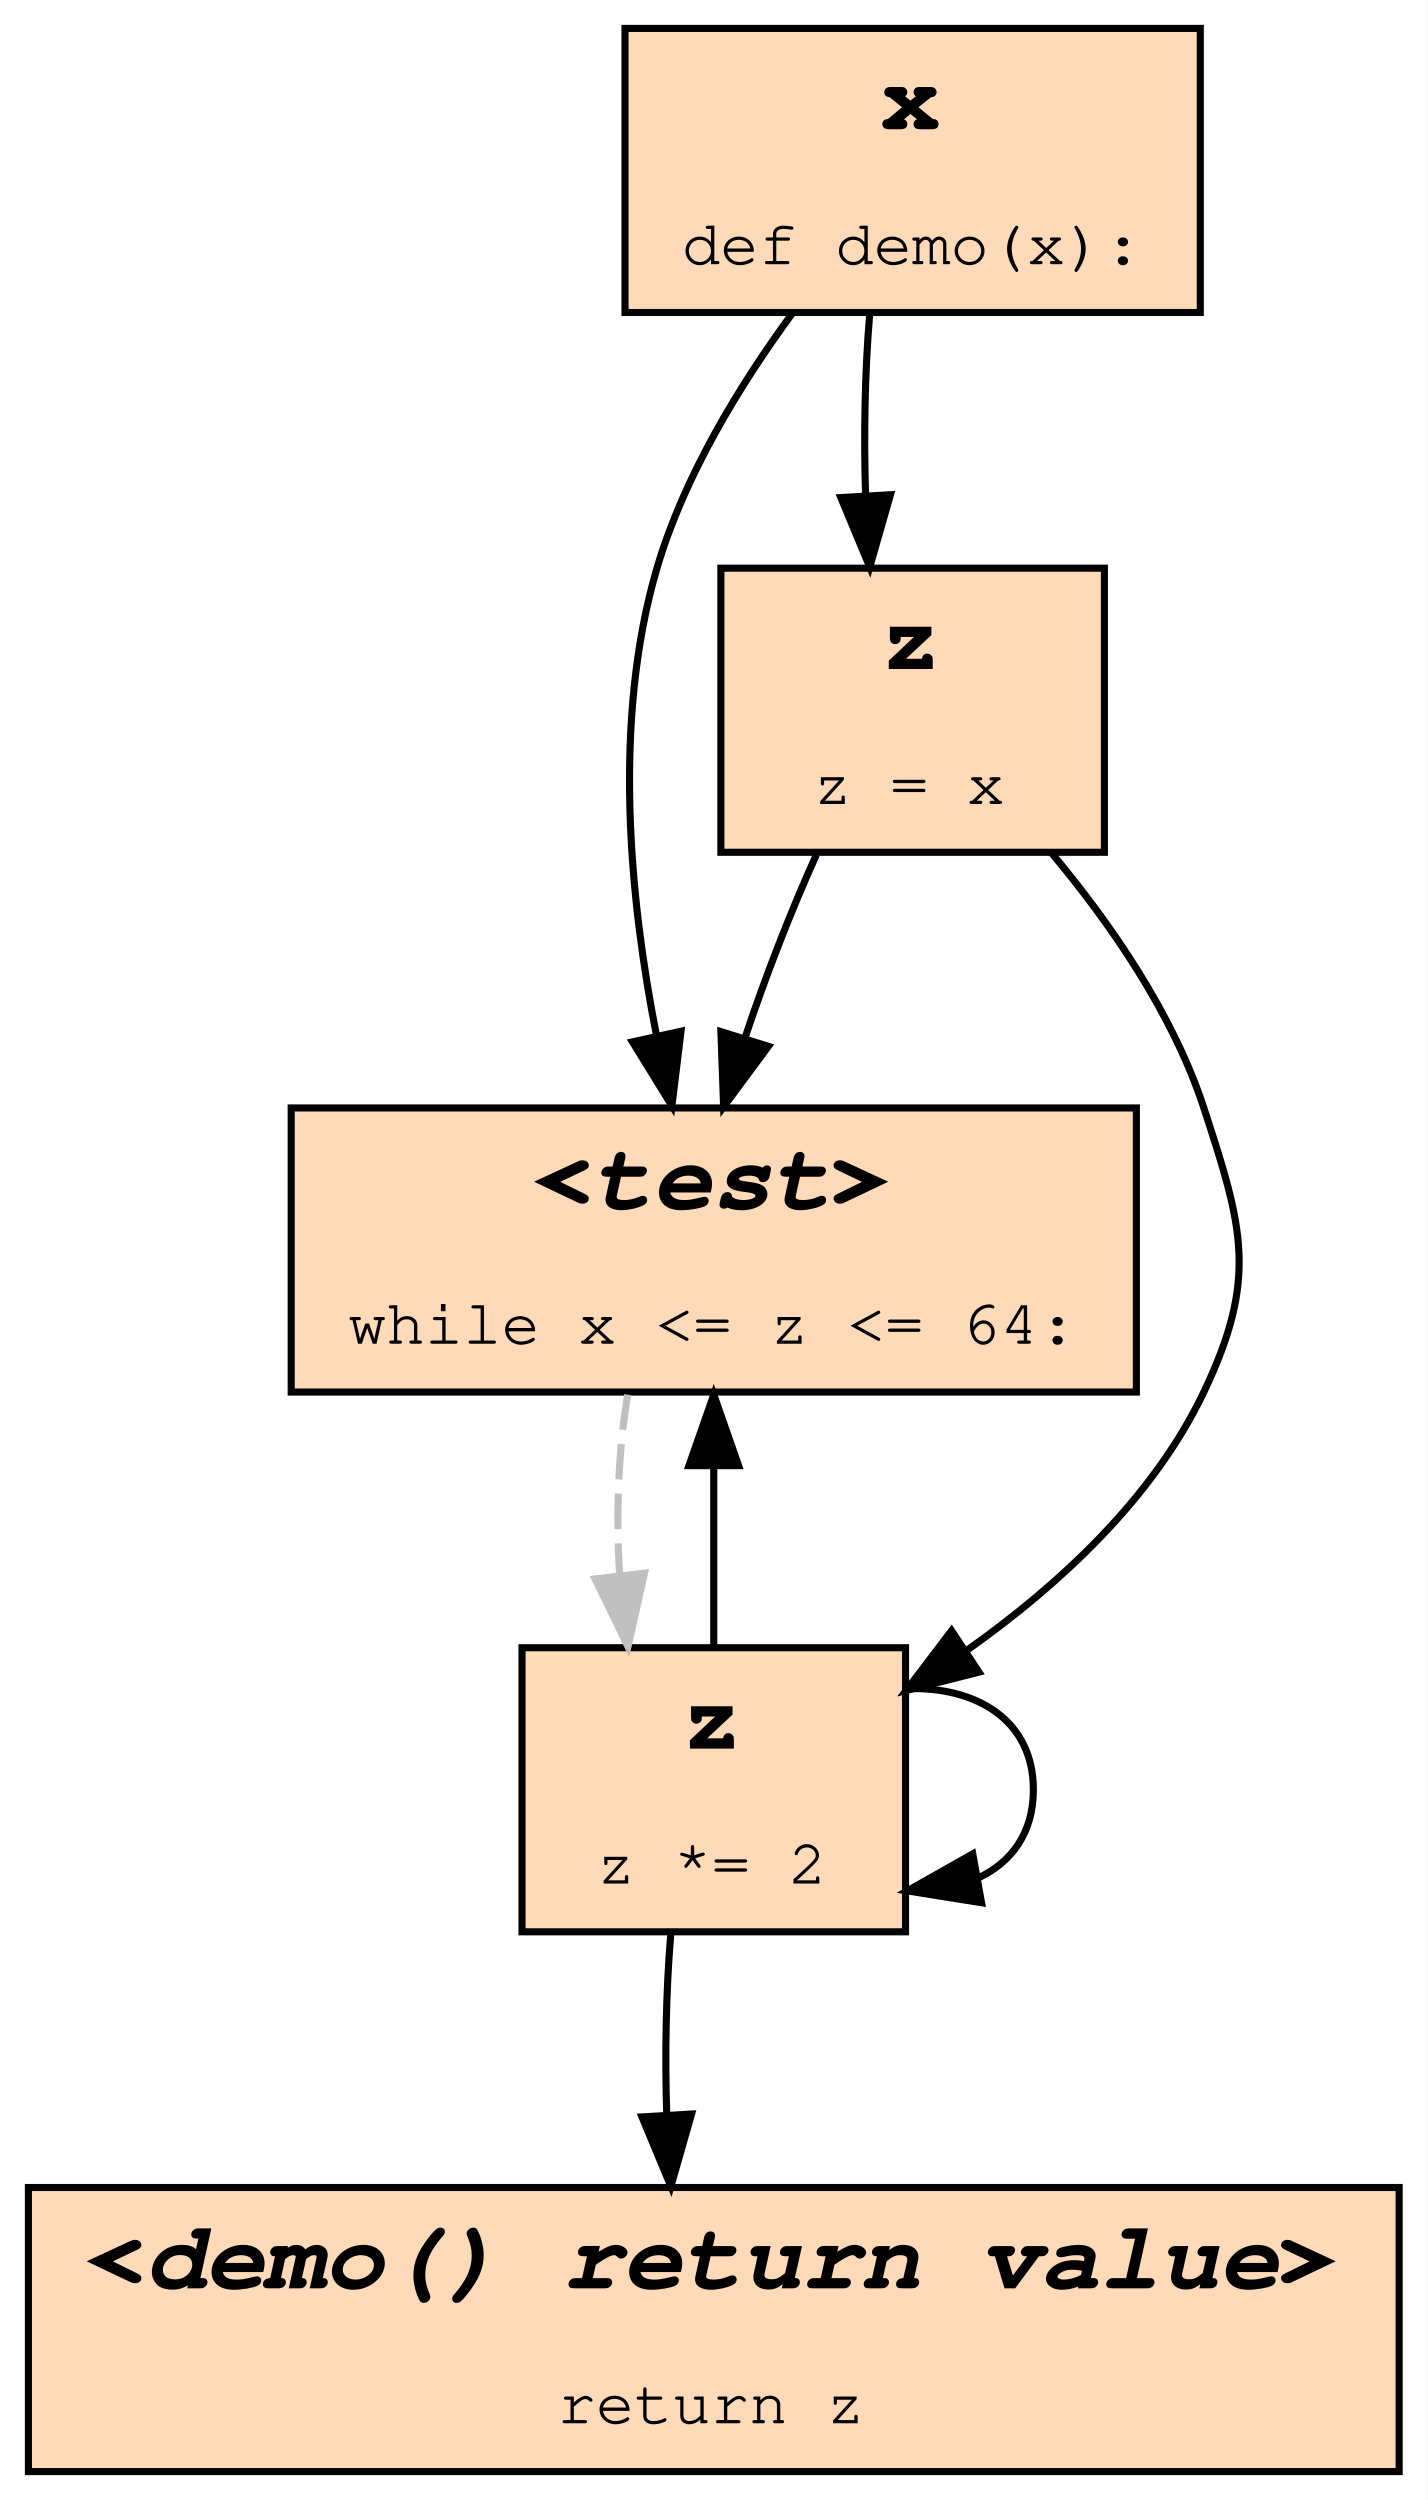
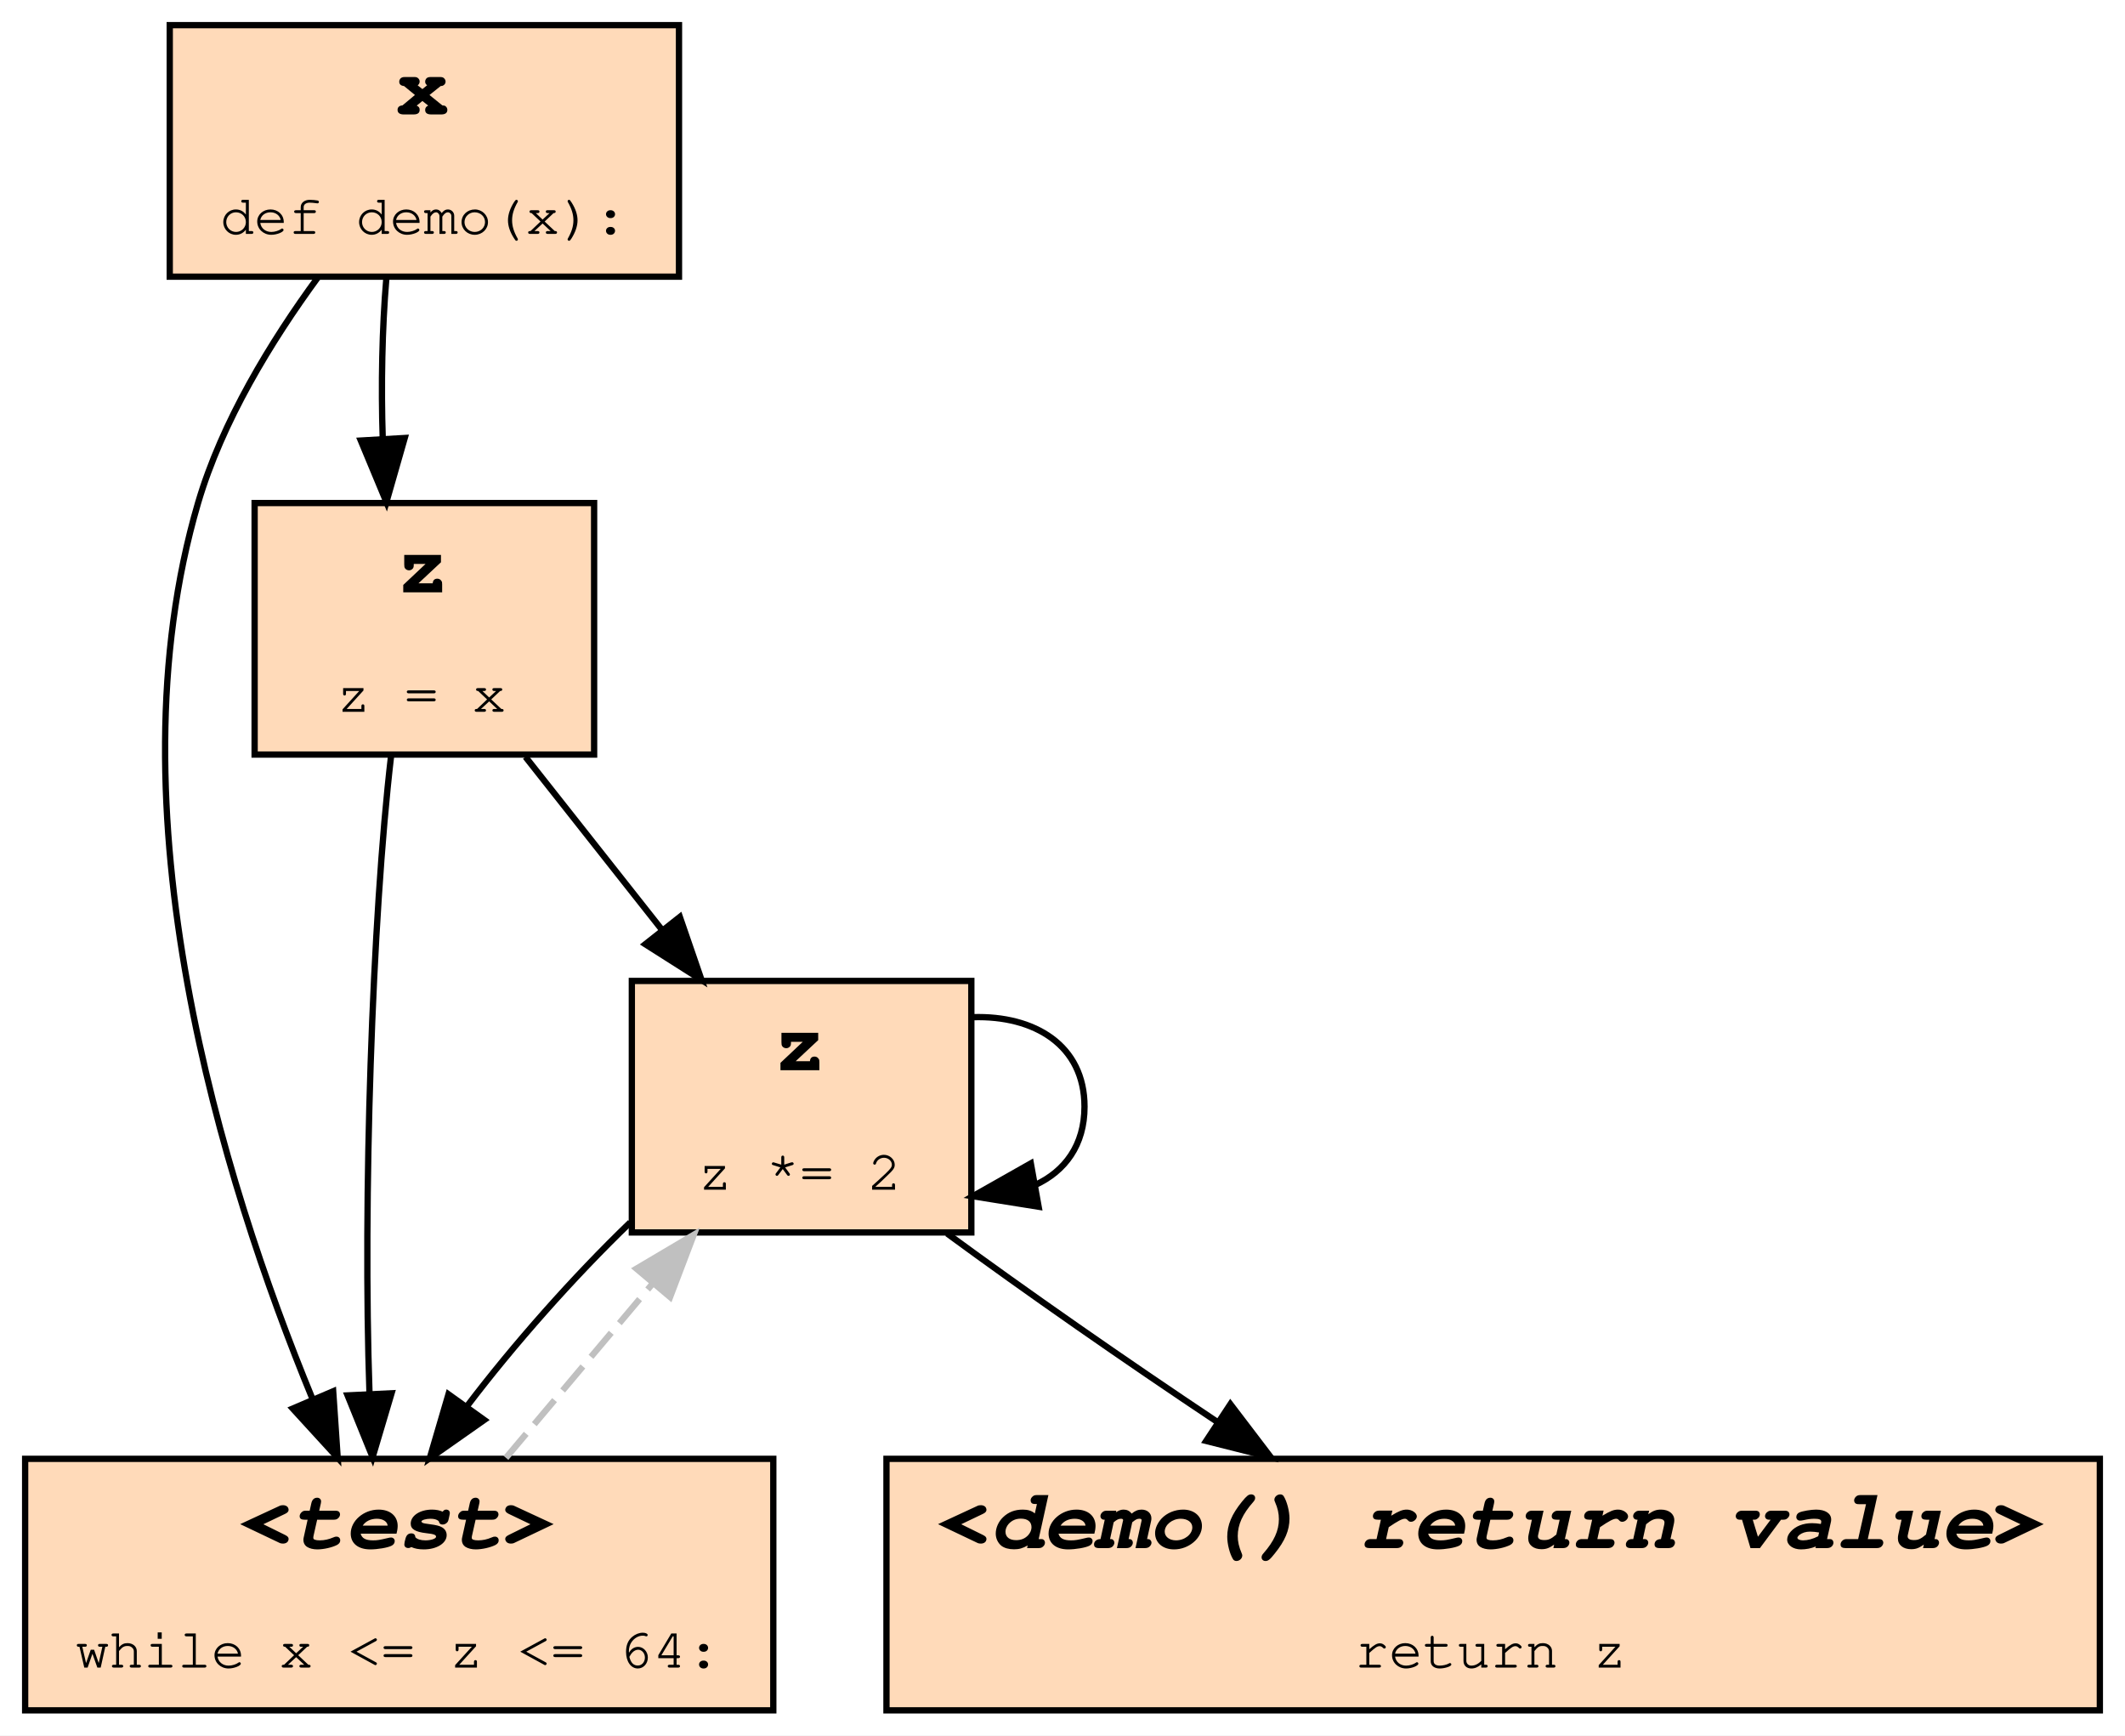
- <svg xmlns="http://www.w3.org/2000/svg" xmlns:xlink="http://www.w3.org/1999/xlink" width="201pt" height="352pt" viewBox="0.00 0.00 201.00 352.00">
-   <g id="graph0" class="graph" transform="scale(1 1) rotate(0) translate(4 348)">
-     <polygon fill="#ffffff" stroke="transparent" points="-4,4 -4,-348 197,-348 197,4 -4,4" />
+ <svg xmlns="http://www.w3.org/2000/svg" xmlns:xlink="http://www.w3.org/1999/xlink" width="338pt" height="276pt" viewBox="0.00 0.00 338.00 276.00">
+   <g id="graph0" class="graph" transform="scale(1 1) rotate(0) translate(4 272)">
+     <polygon fill="#ffffff" stroke="transparent" points="-4,4 -4,-272 334,-272 334,4 -4,4" />
    <g id="node1" class="node">
      <g id="a_node1">
        <a xlink:title="demo:2">
-           <polygon fill="#ffdab9" stroke="#000000" points="151.5,-268 97.5,-268 97.5,-228 151.5,-228 151.5,-268" />
-           <text text-anchor="start" x="120" y="-253.8" font-family="Fira Mono, Courier, monospace" font-weight="bold" font-size="14.00" fill="#000000">z</text>
-           <text text-anchor="start" x="110.5" y="-234.8" font-family="Fira Mono, Courier, monospace" font-size="9.00" fill="#000000">z = x</text>
+           <polygon fill="#ffdab9" stroke="#000000" points="90.5,-192 36.5,-192 36.5,-152 90.5,-152 90.5,-192" />
+           <text text-anchor="start" x="59" y="-177.8" font-family="Fira Mono, Courier, monospace" font-weight="bold" font-size="14.00" fill="#000000">z</text>
+           <text text-anchor="start" x="49.5" y="-158.8" font-family="Fira Mono, Courier, monospace" font-size="9.00" fill="#000000">z = x</text>
        </a>
      </g>
    </g>
    <g id="node3" class="node">
      <g id="a_node3">
-         <a xlink:title="demo:3">
-           <polygon fill="#ffdab9" stroke="#000000" points="156,-192 37,-192 37,-152 156,-152 156,-192" />
-           <text text-anchor="start" x="71" y="-177.8" font-family="Fira Mono, Courier, monospace" font-weight="bold" font-style="italic" font-size="14.00" fill="#000000">&lt;test&gt;</text>
-           <text text-anchor="start" x="45" y="-158.8" font-family="Fira Mono, Courier, monospace" font-size="9.00" fill="#000000">while x &lt;= z &lt;= 64:</text>
+         <a xlink:title="demo:4">
+           <polygon fill="#ffdab9" stroke="#000000" points="150.5,-116 96.5,-116 96.5,-76 150.5,-76 150.5,-116" />
+           <text text-anchor="start" x="119" y="-101.8" font-family="Fira Mono, Courier, monospace" font-weight="bold" font-size="14.00" fill="#000000">z</text>
+           <text text-anchor="start" x="107" y="-82.8" font-family="Fira Mono, Courier, monospace" font-size="9.00" fill="#000000">z *= 2</text>
        </a>
      </g>
    </g>
    <g id="edge2" class="edge">
-       <path fill="none" stroke="#000000" d="M110.939,-227.633C107.36,-219.733 103.783,-210.525 100.904,-201.901" />
-       <polygon fill="#000000" stroke="#000000" points="104.189,-200.676 97.887,-192.159 97.502,-202.747 104.189,-200.676" />
+       <path fill="none" stroke="#000000" d="M79.579,-151.633C86.223,-143.218 94.038,-133.319 101.219,-124.222" />
+       <polygon fill="#000000" stroke="#000000" points="104.135,-126.177 107.585,-116.159 98.641,-121.839 104.135,-126.177" />
    </g>
    <g id="node4" class="node">
      <g id="a_node4">
-         <a xlink:title="demo:4">
-           <polygon fill="#ffdab9" stroke="#000000" points="123.5,-116 69.5,-116 69.5,-76 123.5,-76 123.5,-116" />
-           <text text-anchor="start" x="92" y="-101.8" font-family="Fira Mono, Courier, monospace" font-weight="bold" font-size="14.00" fill="#000000">z</text>
-           <text text-anchor="start" x="80" y="-82.8" font-family="Fira Mono, Courier, monospace" font-size="9.00" fill="#000000">z *= 2</text>
+         <a xlink:title="demo:3">
+           <polygon fill="#ffdab9" stroke="#000000" points="119,-40 0,-40 0,0 119,0 119,-40" />
+           <text text-anchor="start" x="34" y="-25.8" font-family="Fira Mono, Courier, monospace" font-weight="bold" font-style="italic" font-size="14.00" fill="#000000">&lt;test&gt;</text>
+           <text text-anchor="start" x="8" y="-6.8" font-family="Fira Mono, Courier, monospace" font-size="9.00" fill="#000000">while x &lt;= z &lt;= 64:</text>
        </a>
      </g>
    </g>
    <g id="edge5" class="edge">
-       <path fill="none" stroke="#000000" d="M143.977,-227.994C152.331,-218.029 161.156,-205.285 165.5,-192 171.024,-175.102 173.145,-168.05 165.5,-152 158.371,-137.032 145.069,-124.763 132.032,-115.564" />
-       <polygon fill="#000000" stroke="#000000" points="133.842,-112.565 123.571,-109.965 129.979,-118.402 133.842,-112.565" />
+       <path fill="none" stroke="#000000" d="M58.209,-151.816C55.167,-125.923 53.718,-80.768 54.765,-50.629" />
+       <polygon fill="#000000" stroke="#000000" points="58.279,-50.425 55.266,-40.268 51.287,-50.087 58.279,-50.425" />
    </g>
    <g id="node2" class="node">
      <g id="a_node2">
        <a xlink:title="demo:1">
-           <polygon fill="#ffdab9" stroke="#000000" points="165,-344 84,-344 84,-304 165,-304 165,-344" />
-           <text text-anchor="start" x="120" y="-329.8" font-family="Fira Mono, Courier, monospace" font-weight="bold" font-size="14.00" fill="#000000">x</text>
-           <text text-anchor="start" x="92" y="-310.8" font-family="Fira Mono, Courier, monospace" font-size="9.00" fill="#000000">def demo(x):</text>
+           <polygon fill="#ffdab9" stroke="#000000" points="104,-268 23,-268 23,-228 104,-228 104,-268" />
+           <text text-anchor="start" x="59" y="-253.8" font-family="Fira Mono, Courier, monospace" font-weight="bold" font-size="14.00" fill="#000000">x</text>
+           <text text-anchor="start" x="31" y="-234.8" font-family="Fira Mono, Courier, monospace" font-size="9.00" fill="#000000">def demo(x):</text>
        </a>
      </g>
    </g>
    <g id="edge1" class="edge">
-       <path fill="none" stroke="#000000" d="M118.443,-303.633C117.782,-295.819 117.594,-286.725 117.879,-278.183" />
-       <polygon fill="#000000" stroke="#000000" points="121.375,-278.345 118.46,-268.159 114.387,-277.94 121.375,-278.345" />
+       <path fill="none" stroke="#000000" d="M57.443,-227.633C56.782,-219.819 56.594,-210.725 56.879,-202.183" />
+       <polygon fill="#000000" stroke="#000000" points="60.375,-202.345 57.46,-192.159 53.387,-201.94 60.375,-202.345" />
+     </g>
+     <g id="edge6" class="edge">
+       <path fill="none" stroke="#000000" d="M46.556,-227.875C39.158,-217.787 31.311,-204.975 27.5,-192 13.127,-143.063 31.379,-84.319 45.639,-49.691" />
+       <polygon fill="#000000" stroke="#000000" points="48.995,-50.745 49.71,-40.174 42.559,-47.992 48.995,-50.745" />
    </g>
    <g id="edge3" class="edge">
-       <path fill="none" stroke="#000000" d="M107.556,-303.875C100.158,-293.787 92.311,-280.975 88.5,-268 82.217,-246.608 84.647,-221.462 88.42,-202.273" />
-       <polygon fill="#000000" stroke="#000000" points="91.886,-202.805 90.607,-192.288 85.048,-201.307 91.886,-202.805" />
+       <path fill="none" stroke="#000000" d="M150.741,-110.236C160.524,-110.542 168.5,-105.797 168.5,-96 168.5,-89.877 165.384,-85.727 160.659,-83.551" />
+       <polygon fill="#000000" stroke="#000000" points="161.203,-80.092 150.741,-81.764 159.962,-86.981 161.203,-80.092" />
    </g>
    <g id="edge7" class="edge">
-       <path fill="none" stroke="#c0c0c0" stroke-dasharray="5,2" d="M84.385,-151.633C83.064,-143.819 82.688,-134.725 83.257,-126.183" />
-       <polygon fill="#c0c0c0" stroke="#c0c0c0" points="86.744,-126.496 84.42,-116.159 79.791,-125.689 86.744,-126.496" />
-     </g>
-     <g id="edge4" class="edge">
-       <path fill="none" stroke="#000000" d="M96.5,-116.159C96.5,-123.951 96.5,-133.038 96.5,-141.59" />
-       <polygon fill="#000000" stroke="#000000" points="93,-141.633 96.5,-151.633 100,-141.633 93,-141.633" />
-     </g>
-     <g id="edge6" class="edge">
-       <path fill="none" stroke="#000000" d="M123.741,-110.236C133.524,-110.542 141.5,-105.797 141.5,-96 141.5,-89.877 138.384,-85.727 133.659,-83.551" />
-       <polygon fill="#000000" stroke="#000000" points="134.203,-80.092 123.741,-81.764 132.962,-86.981 134.203,-80.092" />
+       <path fill="none" stroke="#000000" d="M96.251,-77.603C87.155,-68.836 77.709,-58.154 70.291,-48.38" />
+       <polygon fill="#000000" stroke="#000000" points="73.024,-46.185 64.354,-40.096 67.334,-50.263 73.024,-46.185" />
    </g>
    <g id="node5" class="node">
      <g id="a_node5">
        <a xlink:title="demo:5">
-           <polygon fill="#ffdab9" stroke="#000000" points="193,-40 0,-40 0,0 193,0 193,-40" />
-           <text text-anchor="start" x="8" y="-25.8" font-family="Fira Mono, Courier, monospace" font-weight="bold" font-style="italic" font-size="14.00" fill="#000000">&lt;demo() return value&gt;</text>
-           <text text-anchor="start" x="74.5" y="-6.8" font-family="Fira Mono, Courier, monospace" font-size="9.00" fill="#000000">return z</text>
+           <polygon fill="#ffdab9" stroke="#000000" points="330,-40 137,-40 137,0 330,0 330,-40" />
+           <text text-anchor="start" x="145" y="-25.8" font-family="Fira Mono, Courier, monospace" font-weight="bold" font-style="italic" font-size="14.00" fill="#000000">&lt;demo() return value&gt;</text>
+           <text text-anchor="start" x="211.5" y="-6.8" font-family="Fira Mono, Courier, monospace" font-size="9.00" fill="#000000">return z</text>
        </a>
      </g>
    </g>
    <g id="edge8" class="edge">
-       <path fill="none" stroke="#000000" d="M90.443,-75.633C89.782,-67.819 89.594,-58.725 89.879,-50.183" />
-       <polygon fill="#000000" stroke="#000000" points="93.375,-50.345 90.46,-40.159 86.387,-49.94 93.375,-50.345" />
+       <path fill="none" stroke="#000000" d="M146.649,-75.833C159.162,-66.643 174.937,-55.653 189.631,-45.864" />
+       <polygon fill="#000000" stroke="#000000" points="191.705,-48.689 198.126,-40.261 187.851,-42.845 191.705,-48.689" />
+     </g>
+     <g id="edge4" class="edge">
+       <path fill="none" stroke="#c0c0c0" stroke-dasharray="5,2" d="M76.476,-40.159C83.615,-48.636 92.044,-58.646 99.779,-67.832" />
+       <polygon fill="#c0c0c0" stroke="#c0c0c0" points="97.231,-70.239 106.349,-75.633 102.585,-65.73 97.231,-70.239" />
    </g>
  </g>
</svg>
